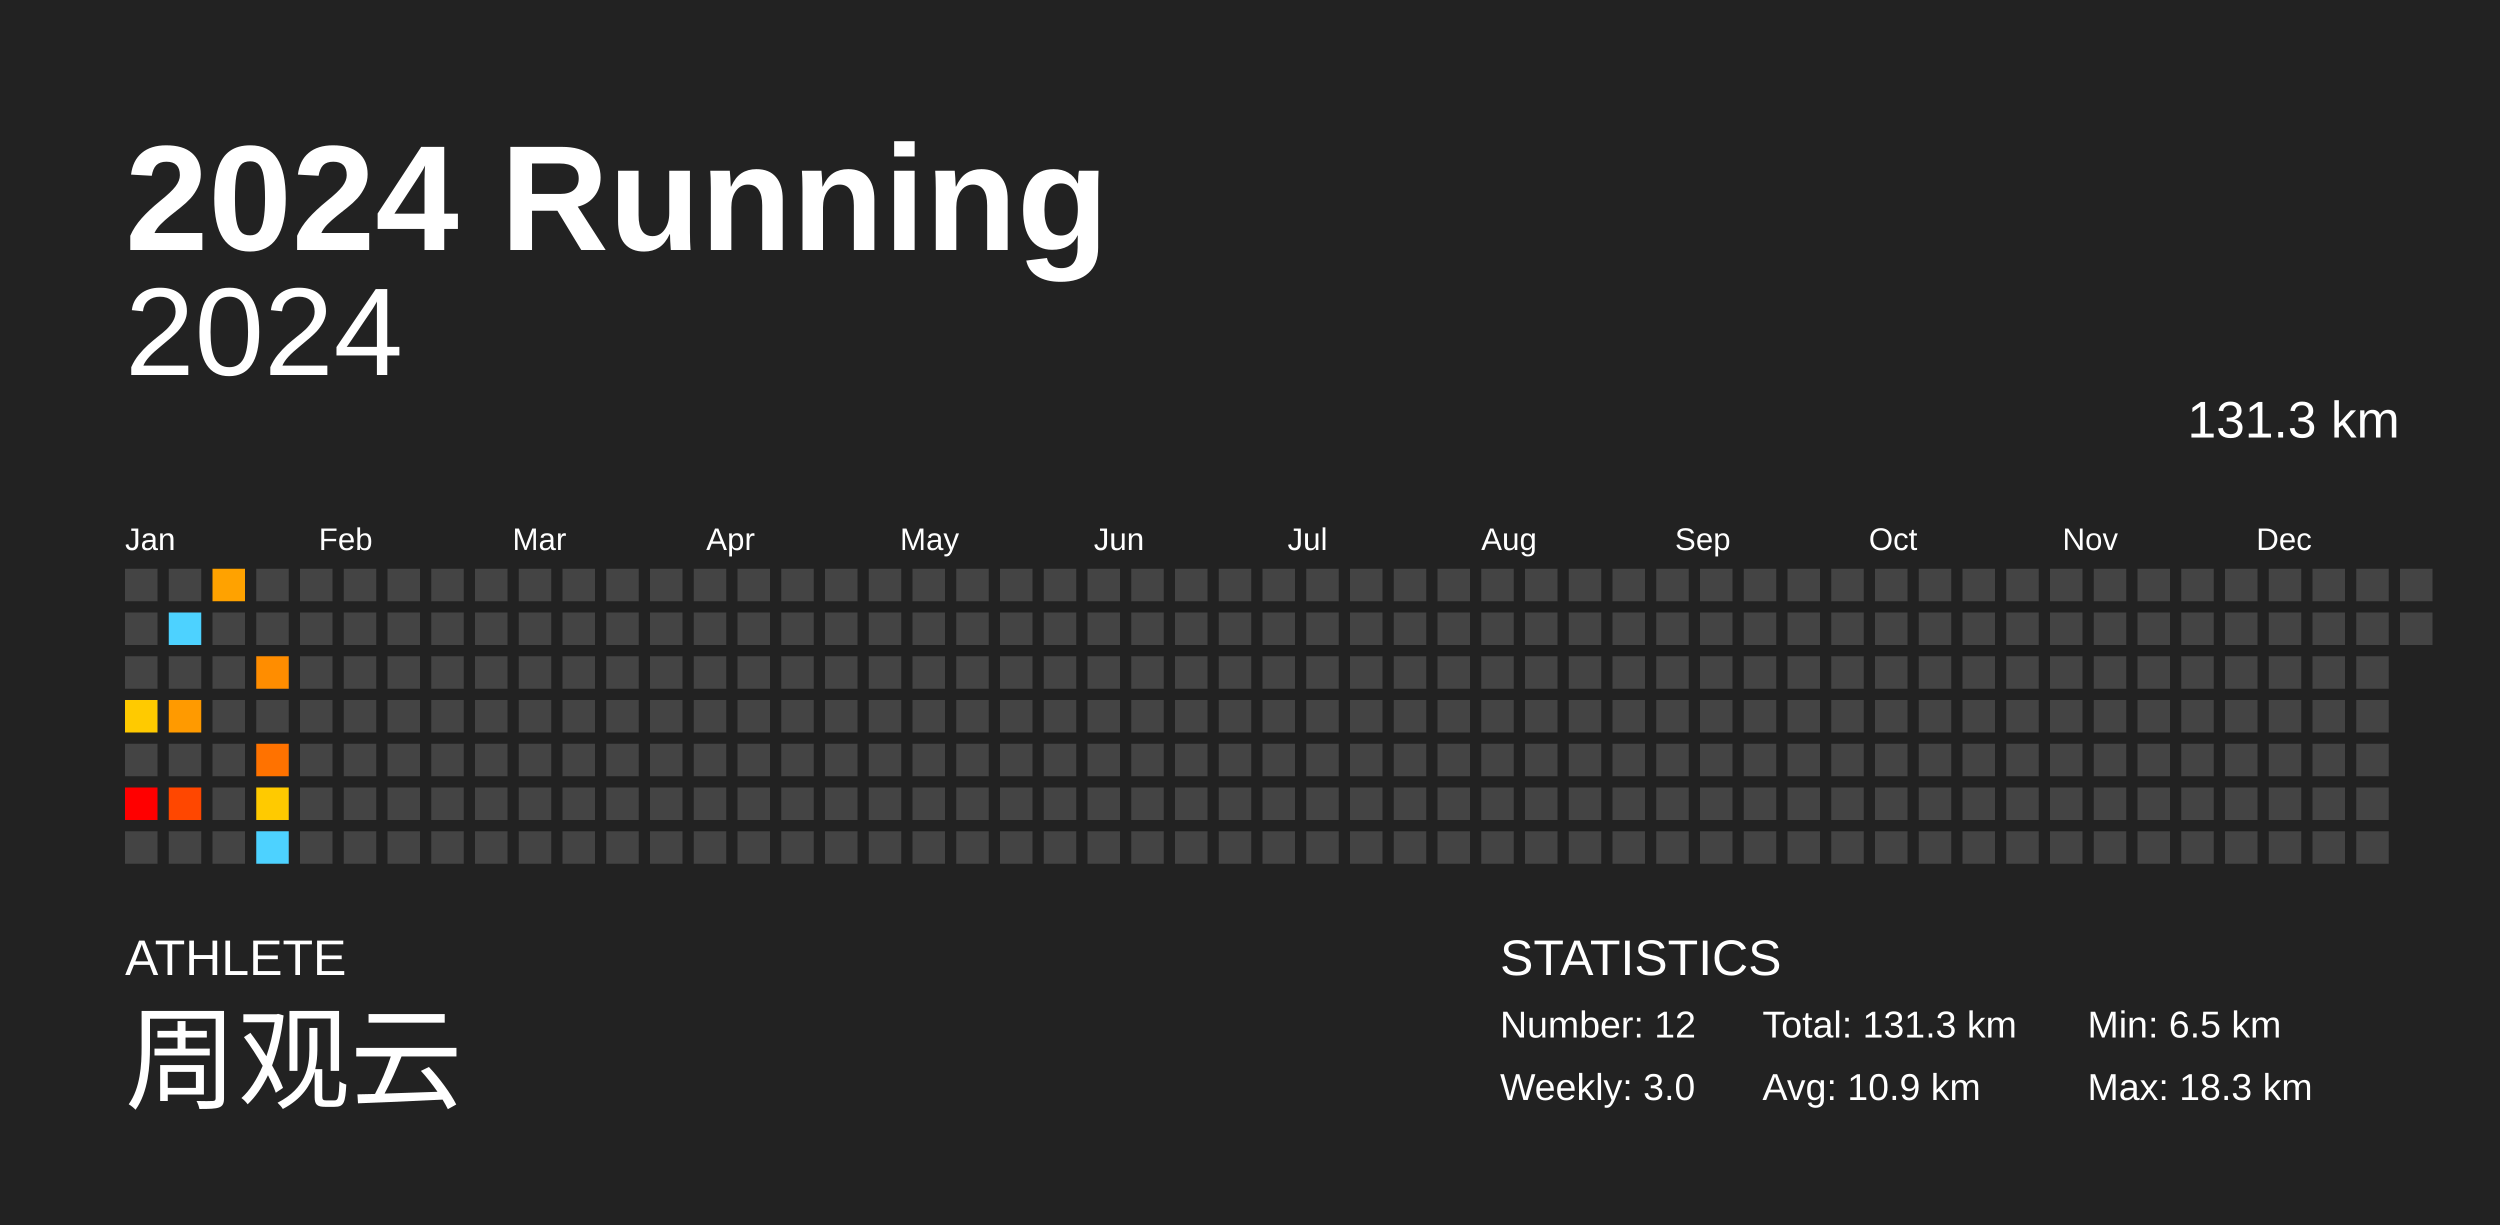
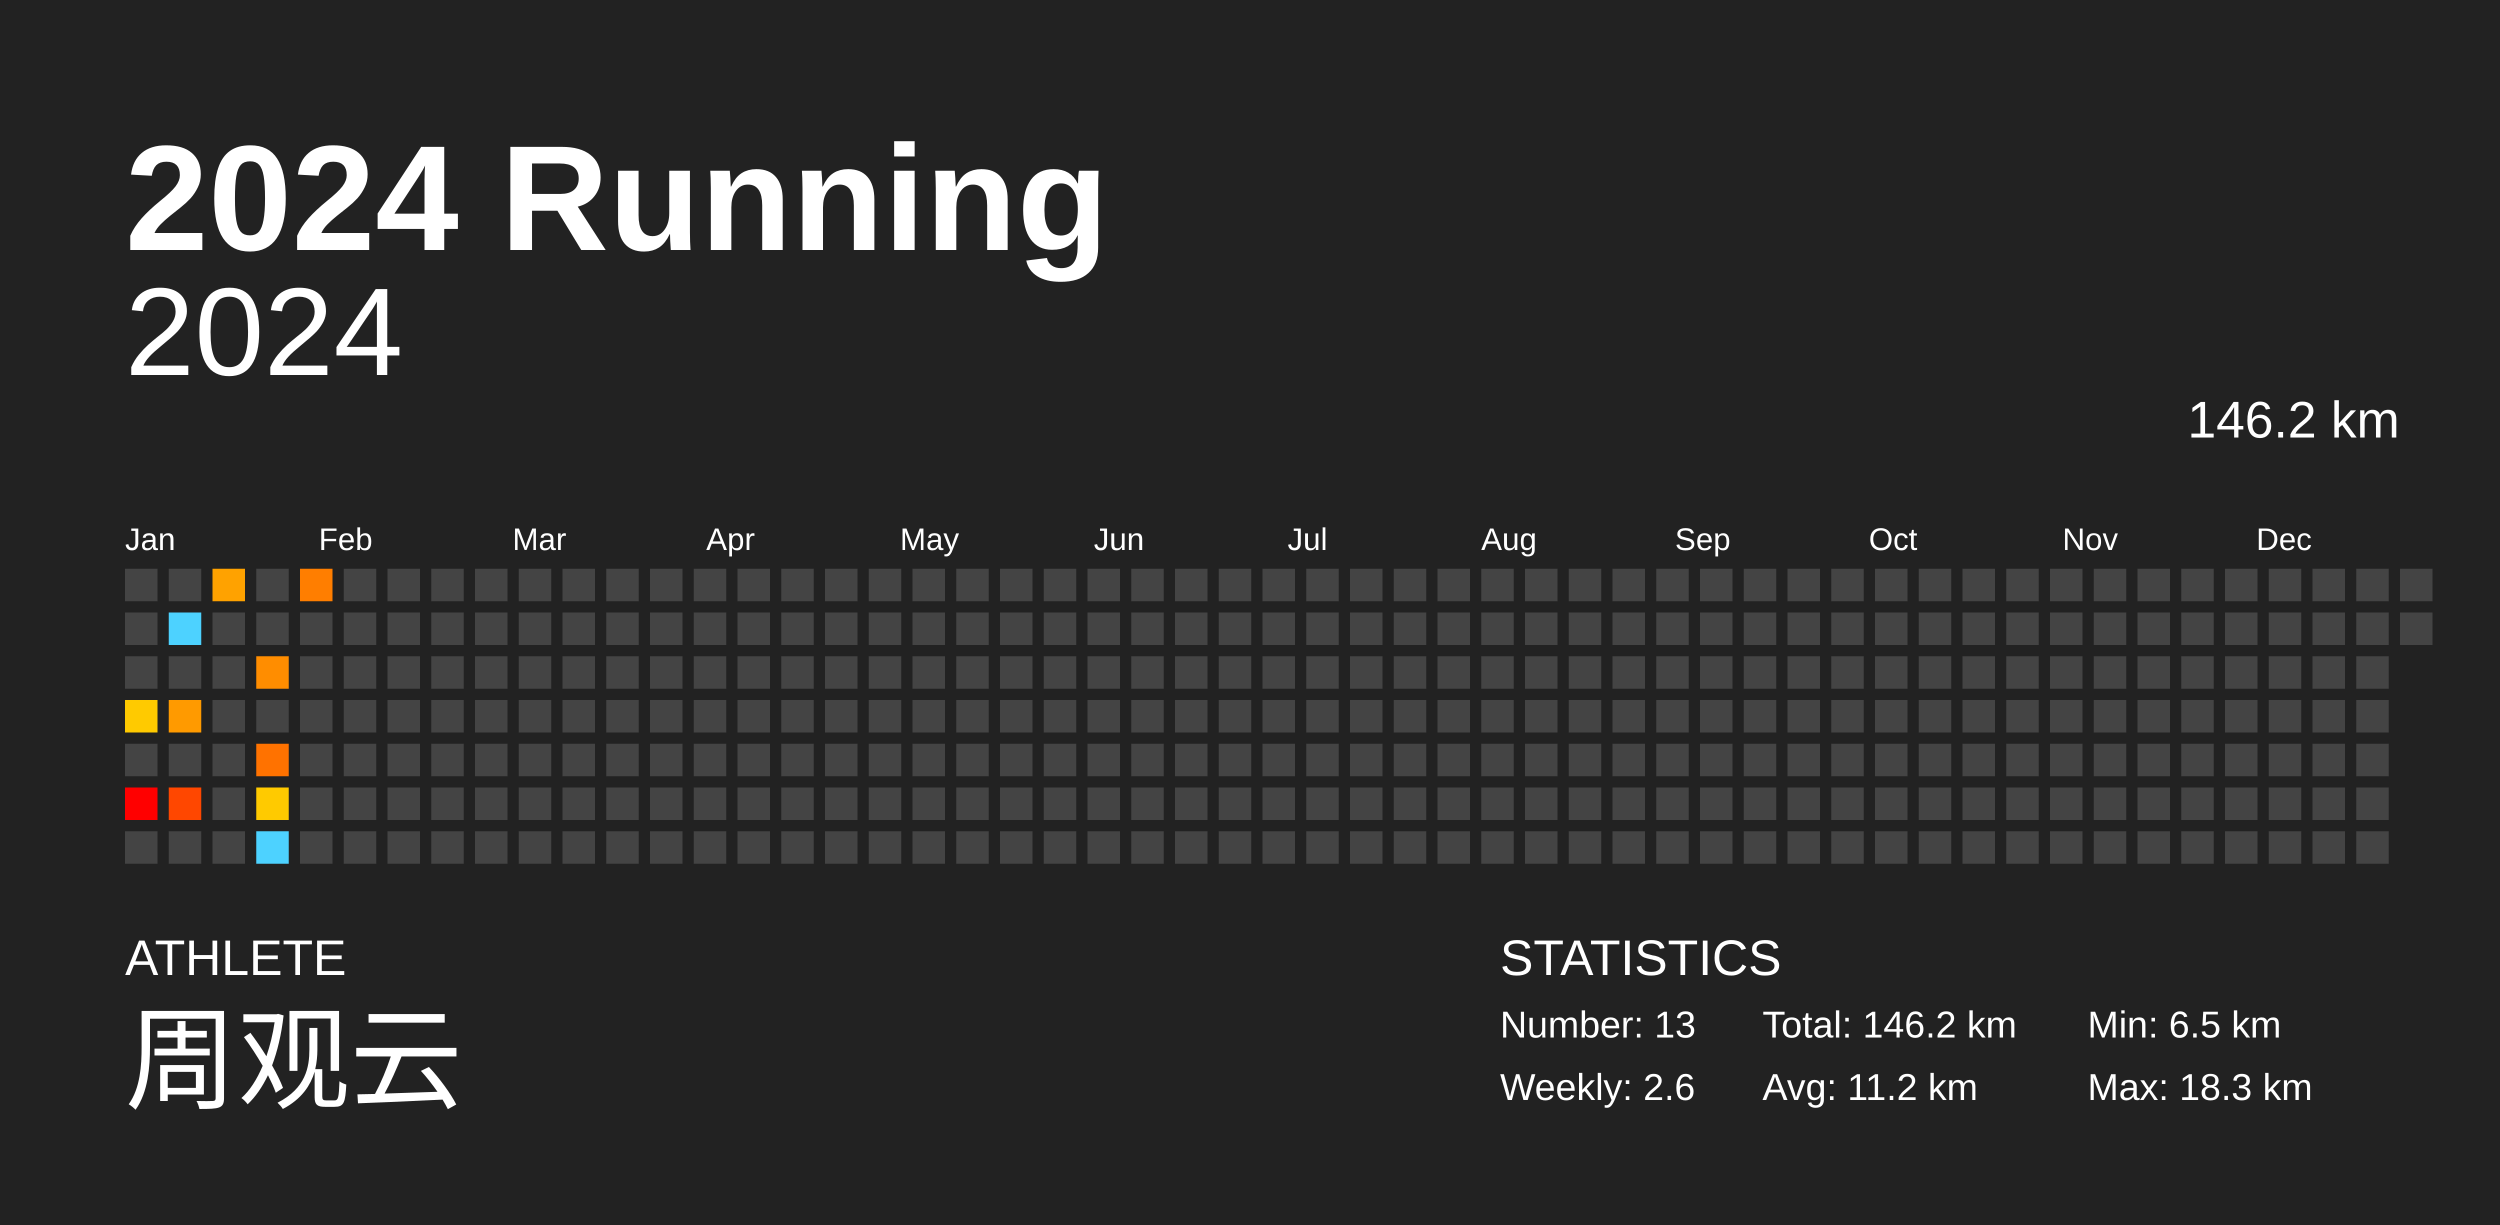
<svg xmlns="http://www.w3.org/2000/svg" baseProfile="full" height="98mm" version="1.1" viewBox="0,0,200,98" width="200mm">
  <defs />
  <rect fill="#222222" height="98" width="200" x="0" y="0" />
  <text fill="#FFFFFF" style="font-size:12px; font-family:Arial; font-weight:bold;" x="10" y="20">2024 Running</text>
  <text fill="#FFFFFF" style="font-size:4px; font-family:Arial" x="10" y="78">ATHLETE</text>
  <text fill="#FFFFFF" style="font-size:9px; font-family:Arial" x="10" y="88">周观云</text>
  <text fill="#FFFFFF" style="font-size:4px; font-family:Arial" x="120" y="78">STATISTICS</text>
-   <text fill="#FFFFFF" style="font-size:3px; font-family:Arial" x="120" y="83">Number: 12</text>
-   <text fill="#FFFFFF" style="font-size:3px; font-family:Arial" x="120" y="88">Weekly: 3.0</text>
-   <text fill="#FFFFFF" style="font-size:3px; font-family:Arial" x="141" y="83">Total: 131.3 km</text>
-   <text fill="#FFFFFF" style="font-size:3px; font-family:Arial" x="141" y="88">Avg: 10.9 km</text>
+   <text fill="#FFFFFF" style="font-size:3px; font-family:Arial" x="120" y="83">Number: 13</text>
+   <text fill="#FFFFFF" style="font-size:3px; font-family:Arial" x="120" y="88">Weekly: 2.6</text>
+   <text fill="#FFFFFF" style="font-size:3px; font-family:Arial" x="141" y="83">Total: 146.2 km</text>
+   <text fill="#FFFFFF" style="font-size:3px; font-family:Arial" x="141" y="88">Avg: 11.2 km</text>
  <text fill="#FFFFFF" style="font-size:3px; font-family:Arial" x="167" y="83">Min: 6.5 km</text>
  <text fill="#FFFFFF" style="font-size:3px; font-family:Arial" x="167" y="88">Max: 18.3 km</text>
  <text alignment-baseline="hanging" fill="#FFFFFF" style="font-size:10.0px; font-family:Arial;" x="10" y="30">2024</text>
-   <text alignment-baseline="hanging" fill="#FFFFFF" style="font-size:4.125px; font-family:Arial;" x="175" y="35">131.3 km</text>
+   <text alignment-baseline="hanging" fill="#FFFFFF" style="font-size:4.125px; font-family:Arial;" x="175" y="35">146.2 km</text>
  <text fill="#FFFFFF" style="font-size:2.5px; font-family:Arial" x="10.0" y="44">Jan</text>
  <text fill="#FFFFFF" style="font-size:2.5px; font-family:Arial" x="25.5" y="44">Feb</text>
  <text fill="#FFFFFF" style="font-size:2.5px; font-family:Arial" x="41.0" y="44">Mar</text>
  <text fill="#FFFFFF" style="font-size:2.5px; font-family:Arial" x="56.5" y="44">Apr</text>
  <text fill="#FFFFFF" style="font-size:2.5px; font-family:Arial" x="72.0" y="44">May</text>
  <text fill="#FFFFFF" style="font-size:2.5px; font-family:Arial" x="87.5" y="44">Jun</text>
  <text fill="#FFFFFF" style="font-size:2.5px; font-family:Arial" x="103.0" y="44">Jul</text>
  <text fill="#FFFFFF" style="font-size:2.5px; font-family:Arial" x="118.5" y="44">Aug</text>
  <text fill="#FFFFFF" style="font-size:2.5px; font-family:Arial" x="134.0" y="44">Sep</text>
  <text fill="#FFFFFF" style="font-size:2.5px; font-family:Arial" x="149.5" y="44">Oct</text>
  <text fill="#FFFFFF" style="font-size:2.5px; font-family:Arial" x="165.0" y="44">Nov</text>
  <text fill="#FFFFFF" style="font-size:2.5px; font-family:Arial" x="180.5" y="44">Dec</text>
  <rect fill="#444444" height="2.6" width="2.6" x="10.0" y="45.5" />
  <rect fill="#444444" height="2.6" width="2.6" x="10.0" y="49.0" />
  <rect fill="#444444" height="2.6" width="2.6" x="10.0" y="52.5" />
  <rect fill="#ffca00" height="2.6" width="2.6" x="10.0" y="56.0" />
  <rect fill="#444444" height="2.6" width="2.6" x="10.0" y="59.5" />
  <rect fill="red" height="2.6" width="2.6" x="10.0" y="63.0" />
  <rect fill="#444444" height="2.6" width="2.6" x="10.0" y="66.5" />
  <rect fill="#444444" height="2.6" width="2.6" x="13.5" y="45.5" />
  <rect fill="#4dd2ff" height="2.6" width="2.6" x="13.5" y="49.0" />
  <rect fill="#444444" height="2.6" width="2.6" x="13.5" y="52.5" />
  <rect fill="#ff9a00" height="2.6" width="2.6" x="13.5" y="56.0" />
  <rect fill="#444444" height="2.6" width="2.6" x="13.5" y="59.5" />
  <rect fill="#ff4700" height="2.6" width="2.6" x="13.5" y="63.0" />
  <rect fill="#444444" height="2.6" width="2.6" x="13.5" y="66.5" />
  <rect fill="#ffa200" height="2.6" width="2.6" x="17.0" y="45.5" />
  <rect fill="#444444" height="2.6" width="2.6" x="17.0" y="49.0" />
  <rect fill="#444444" height="2.6" width="2.6" x="17.0" y="52.5" />
  <rect fill="#444444" height="2.6" width="2.6" x="17.0" y="56.0" />
  <rect fill="#444444" height="2.6" width="2.6" x="17.0" y="59.5" />
  <rect fill="#444444" height="2.6" width="2.6" x="17.0" y="63.0" />
  <rect fill="#444444" height="2.6" width="2.6" x="17.0" y="66.5" />
  <rect fill="#444444" height="2.6" width="2.6" x="20.5" y="45.5" />
  <rect fill="#444444" height="2.6" width="2.6" x="20.5" y="49.0" />
  <rect fill="#ff8d00" height="2.6" width="2.6" x="20.5" y="52.5" />
  <rect fill="#444444" height="2.6" width="2.6" x="20.5" y="56.0" />
  <rect fill="#ff7200" height="2.6" width="2.6" x="20.5" y="59.5" />
  <rect fill="#ffca00" height="2.6" width="2.6" x="20.5" y="63.0" />
  <rect fill="#4dd2ff" height="2.6" width="2.6" x="20.5" y="66.5" />
-   <rect fill="#444444" height="2.6" width="2.6" x="24.0" y="45.5" />
+   <rect fill="#ff7e00" height="2.6" width="2.6" x="24.0" y="45.5" />
  <rect fill="#444444" height="2.6" width="2.6" x="24.0" y="49.0" />
  <rect fill="#444444" height="2.6" width="2.6" x="24.0" y="52.5" />
  <rect fill="#444444" height="2.6" width="2.6" x="24.0" y="56.0" />
  <rect fill="#444444" height="2.6" width="2.6" x="24.0" y="59.5" />
  <rect fill="#444444" height="2.6" width="2.6" x="24.0" y="63.0" />
  <rect fill="#444444" height="2.6" width="2.6" x="24.0" y="66.5" />
  <rect fill="#444444" height="2.6" width="2.6" x="27.5" y="45.5" />
  <rect fill="#444444" height="2.6" width="2.6" x="27.5" y="49.0" />
  <rect fill="#444444" height="2.6" width="2.6" x="27.5" y="52.5" />
  <rect fill="#444444" height="2.6" width="2.6" x="27.5" y="56.0" />
  <rect fill="#444444" height="2.6" width="2.6" x="27.5" y="59.5" />
  <rect fill="#444444" height="2.6" width="2.6" x="27.5" y="63.0" />
  <rect fill="#444444" height="2.6" width="2.6" x="27.5" y="66.5" />
  <rect fill="#444444" height="2.6" width="2.6" x="31.0" y="45.5" />
  <rect fill="#444444" height="2.6" width="2.6" x="31.0" y="49.0" />
  <rect fill="#444444" height="2.6" width="2.6" x="31.0" y="52.5" />
  <rect fill="#444444" height="2.6" width="2.6" x="31.0" y="56.0" />
  <rect fill="#444444" height="2.6" width="2.6" x="31.0" y="59.5" />
  <rect fill="#444444" height="2.6" width="2.6" x="31.0" y="63.0" />
  <rect fill="#444444" height="2.6" width="2.6" x="31.0" y="66.5" />
  <rect fill="#444444" height="2.6" width="2.6" x="34.5" y="45.5" />
  <rect fill="#444444" height="2.6" width="2.6" x="34.5" y="49.0" />
  <rect fill="#444444" height="2.6" width="2.6" x="34.5" y="52.5" />
  <rect fill="#444444" height="2.6" width="2.6" x="34.5" y="56.0" />
  <rect fill="#444444" height="2.6" width="2.6" x="34.5" y="59.5" />
  <rect fill="#444444" height="2.6" width="2.6" x="34.5" y="63.0" />
  <rect fill="#444444" height="2.6" width="2.6" x="34.5" y="66.5" />
  <rect fill="#444444" height="2.6" width="2.6" x="38.0" y="45.5" />
  <rect fill="#444444" height="2.6" width="2.6" x="38.0" y="49.0" />
  <rect fill="#444444" height="2.6" width="2.6" x="38.0" y="52.5" />
  <rect fill="#444444" height="2.6" width="2.6" x="38.0" y="56.0" />
  <rect fill="#444444" height="2.6" width="2.6" x="38.0" y="59.5" />
  <rect fill="#444444" height="2.6" width="2.6" x="38.0" y="63.0" />
  <rect fill="#444444" height="2.6" width="2.6" x="38.0" y="66.5" />
  <rect fill="#444444" height="2.6" width="2.6" x="41.5" y="45.5" />
  <rect fill="#444444" height="2.6" width="2.6" x="41.5" y="49.0" />
  <rect fill="#444444" height="2.6" width="2.6" x="41.5" y="52.5" />
  <rect fill="#444444" height="2.6" width="2.6" x="41.5" y="56.0" />
  <rect fill="#444444" height="2.6" width="2.6" x="41.5" y="59.5" />
  <rect fill="#444444" height="2.6" width="2.6" x="41.5" y="63.0" />
  <rect fill="#444444" height="2.6" width="2.6" x="41.5" y="66.5" />
  <rect fill="#444444" height="2.6" width="2.6" x="45.0" y="45.5" />
  <rect fill="#444444" height="2.6" width="2.6" x="45.0" y="49.0" />
  <rect fill="#444444" height="2.6" width="2.6" x="45.0" y="52.5" />
  <rect fill="#444444" height="2.6" width="2.6" x="45.0" y="56.0" />
  <rect fill="#444444" height="2.6" width="2.6" x="45.0" y="59.5" />
  <rect fill="#444444" height="2.6" width="2.6" x="45.0" y="63.0" />
  <rect fill="#444444" height="2.6" width="2.6" x="45.0" y="66.5" />
  <rect fill="#444444" height="2.6" width="2.6" x="48.5" y="45.5" />
  <rect fill="#444444" height="2.6" width="2.6" x="48.5" y="49.0" />
  <rect fill="#444444" height="2.6" width="2.6" x="48.5" y="52.5" />
  <rect fill="#444444" height="2.6" width="2.6" x="48.5" y="56.0" />
  <rect fill="#444444" height="2.6" width="2.6" x="48.5" y="59.5" />
  <rect fill="#444444" height="2.6" width="2.6" x="48.5" y="63.0" />
  <rect fill="#444444" height="2.6" width="2.6" x="48.5" y="66.5" />
  <rect fill="#444444" height="2.6" width="2.6" x="52.0" y="45.5" />
  <rect fill="#444444" height="2.6" width="2.6" x="52.0" y="49.0" />
  <rect fill="#444444" height="2.6" width="2.6" x="52.0" y="52.5" />
  <rect fill="#444444" height="2.6" width="2.6" x="52.0" y="56.0" />
  <rect fill="#444444" height="2.6" width="2.6" x="52.0" y="59.5" />
  <rect fill="#444444" height="2.6" width="2.6" x="52.0" y="63.0" />
  <rect fill="#444444" height="2.6" width="2.6" x="52.0" y="66.5" />
  <rect fill="#444444" height="2.6" width="2.6" x="55.5" y="45.5" />
  <rect fill="#444444" height="2.6" width="2.6" x="55.5" y="49.0" />
  <rect fill="#444444" height="2.6" width="2.6" x="55.5" y="52.5" />
  <rect fill="#444444" height="2.6" width="2.6" x="55.5" y="56.0" />
  <rect fill="#444444" height="2.6" width="2.6" x="55.5" y="59.5" />
  <rect fill="#444444" height="2.6" width="2.6" x="55.5" y="63.0" />
  <rect fill="#444444" height="2.6" width="2.6" x="55.5" y="66.5" />
  <rect fill="#444444" height="2.6" width="2.6" x="59.0" y="45.5" />
  <rect fill="#444444" height="2.6" width="2.6" x="59.0" y="49.0" />
  <rect fill="#444444" height="2.6" width="2.6" x="59.0" y="52.5" />
  <rect fill="#444444" height="2.6" width="2.6" x="59.0" y="56.0" />
  <rect fill="#444444" height="2.6" width="2.6" x="59.0" y="59.5" />
  <rect fill="#444444" height="2.6" width="2.6" x="59.0" y="63.0" />
  <rect fill="#444444" height="2.6" width="2.6" x="59.0" y="66.5" />
  <rect fill="#444444" height="2.6" width="2.6" x="62.5" y="45.5" />
  <rect fill="#444444" height="2.6" width="2.6" x="62.5" y="49.0" />
  <rect fill="#444444" height="2.6" width="2.6" x="62.5" y="52.5" />
  <rect fill="#444444" height="2.6" width="2.6" x="62.5" y="56.0" />
  <rect fill="#444444" height="2.6" width="2.6" x="62.5" y="59.5" />
  <rect fill="#444444" height="2.6" width="2.6" x="62.5" y="63.0" />
  <rect fill="#444444" height="2.6" width="2.6" x="62.5" y="66.5" />
  <rect fill="#444444" height="2.6" width="2.6" x="66.0" y="45.5" />
  <rect fill="#444444" height="2.6" width="2.6" x="66.0" y="49.0" />
  <rect fill="#444444" height="2.6" width="2.6" x="66.0" y="52.5" />
  <rect fill="#444444" height="2.6" width="2.6" x="66.0" y="56.0" />
  <rect fill="#444444" height="2.6" width="2.6" x="66.0" y="59.5" />
  <rect fill="#444444" height="2.6" width="2.6" x="66.0" y="63.0" />
  <rect fill="#444444" height="2.6" width="2.6" x="66.0" y="66.5" />
  <rect fill="#444444" height="2.6" width="2.6" x="69.5" y="45.5" />
  <rect fill="#444444" height="2.6" width="2.6" x="69.5" y="49.0" />
  <rect fill="#444444" height="2.6" width="2.6" x="69.5" y="52.5" />
  <rect fill="#444444" height="2.6" width="2.6" x="69.5" y="56.0" />
  <rect fill="#444444" height="2.6" width="2.6" x="69.5" y="59.5" />
  <rect fill="#444444" height="2.6" width="2.6" x="69.5" y="63.0" />
  <rect fill="#444444" height="2.6" width="2.6" x="69.5" y="66.5" />
  <rect fill="#444444" height="2.6" width="2.6" x="73.0" y="45.5" />
  <rect fill="#444444" height="2.6" width="2.6" x="73.0" y="49.0" />
  <rect fill="#444444" height="2.6" width="2.6" x="73.0" y="52.5" />
  <rect fill="#444444" height="2.6" width="2.6" x="73.0" y="56.0" />
  <rect fill="#444444" height="2.6" width="2.6" x="73.0" y="59.5" />
  <rect fill="#444444" height="2.6" width="2.6" x="73.0" y="63.0" />
  <rect fill="#444444" height="2.6" width="2.6" x="73.0" y="66.5" />
  <rect fill="#444444" height="2.6" width="2.6" x="76.5" y="45.5" />
  <rect fill="#444444" height="2.6" width="2.6" x="76.5" y="49.0" />
  <rect fill="#444444" height="2.6" width="2.6" x="76.5" y="52.5" />
  <rect fill="#444444" height="2.6" width="2.6" x="76.5" y="56.0" />
  <rect fill="#444444" height="2.6" width="2.6" x="76.5" y="59.5" />
  <rect fill="#444444" height="2.6" width="2.6" x="76.5" y="63.0" />
  <rect fill="#444444" height="2.6" width="2.6" x="76.5" y="66.5" />
  <rect fill="#444444" height="2.6" width="2.6" x="80.0" y="45.5" />
  <rect fill="#444444" height="2.6" width="2.6" x="80.0" y="49.0" />
  <rect fill="#444444" height="2.6" width="2.6" x="80.0" y="52.5" />
  <rect fill="#444444" height="2.6" width="2.6" x="80.0" y="56.0" />
  <rect fill="#444444" height="2.6" width="2.6" x="80.0" y="59.5" />
  <rect fill="#444444" height="2.6" width="2.6" x="80.0" y="63.0" />
  <rect fill="#444444" height="2.6" width="2.6" x="80.0" y="66.5" />
  <rect fill="#444444" height="2.6" width="2.6" x="83.5" y="45.5" />
  <rect fill="#444444" height="2.6" width="2.6" x="83.5" y="49.0" />
  <rect fill="#444444" height="2.6" width="2.6" x="83.5" y="52.5" />
  <rect fill="#444444" height="2.6" width="2.6" x="83.5" y="56.0" />
  <rect fill="#444444" height="2.6" width="2.6" x="83.5" y="59.5" />
  <rect fill="#444444" height="2.6" width="2.6" x="83.5" y="63.0" />
  <rect fill="#444444" height="2.6" width="2.6" x="83.5" y="66.5" />
  <rect fill="#444444" height="2.6" width="2.6" x="87.0" y="45.5" />
  <rect fill="#444444" height="2.6" width="2.6" x="87.0" y="49.0" />
  <rect fill="#444444" height="2.6" width="2.6" x="87.0" y="52.5" />
  <rect fill="#444444" height="2.6" width="2.6" x="87.0" y="56.0" />
  <rect fill="#444444" height="2.6" width="2.6" x="87.0" y="59.5" />
  <rect fill="#444444" height="2.6" width="2.6" x="87.0" y="63.0" />
  <rect fill="#444444" height="2.6" width="2.6" x="87.0" y="66.5" />
  <rect fill="#444444" height="2.6" width="2.6" x="90.5" y="45.5" />
  <rect fill="#444444" height="2.6" width="2.6" x="90.5" y="49.0" />
  <rect fill="#444444" height="2.6" width="2.6" x="90.5" y="52.5" />
  <rect fill="#444444" height="2.6" width="2.6" x="90.5" y="56.0" />
  <rect fill="#444444" height="2.6" width="2.6" x="90.5" y="59.5" />
  <rect fill="#444444" height="2.6" width="2.6" x="90.5" y="63.0" />
  <rect fill="#444444" height="2.6" width="2.6" x="90.5" y="66.5" />
  <rect fill="#444444" height="2.6" width="2.6" x="94.0" y="45.5" />
  <rect fill="#444444" height="2.6" width="2.6" x="94.0" y="49.0" />
  <rect fill="#444444" height="2.6" width="2.6" x="94.0" y="52.5" />
  <rect fill="#444444" height="2.6" width="2.6" x="94.0" y="56.0" />
  <rect fill="#444444" height="2.6" width="2.6" x="94.0" y="59.5" />
  <rect fill="#444444" height="2.6" width="2.6" x="94.0" y="63.0" />
  <rect fill="#444444" height="2.6" width="2.6" x="94.0" y="66.5" />
  <rect fill="#444444" height="2.6" width="2.6" x="97.5" y="45.5" />
  <rect fill="#444444" height="2.6" width="2.6" x="97.5" y="49.0" />
  <rect fill="#444444" height="2.6" width="2.6" x="97.5" y="52.5" />
  <rect fill="#444444" height="2.6" width="2.6" x="97.5" y="56.0" />
  <rect fill="#444444" height="2.6" width="2.6" x="97.5" y="59.5" />
  <rect fill="#444444" height="2.6" width="2.6" x="97.5" y="63.0" />
  <rect fill="#444444" height="2.6" width="2.6" x="97.5" y="66.5" />
  <rect fill="#444444" height="2.6" width="2.6" x="101.0" y="45.5" />
  <rect fill="#444444" height="2.6" width="2.6" x="101.0" y="49.0" />
  <rect fill="#444444" height="2.6" width="2.6" x="101.0" y="52.5" />
  <rect fill="#444444" height="2.6" width="2.6" x="101.0" y="56.0" />
  <rect fill="#444444" height="2.6" width="2.6" x="101.0" y="59.5" />
  <rect fill="#444444" height="2.6" width="2.6" x="101.0" y="63.0" />
  <rect fill="#444444" height="2.6" width="2.6" x="101.0" y="66.5" />
  <rect fill="#444444" height="2.6" width="2.6" x="104.5" y="45.5" />
  <rect fill="#444444" height="2.6" width="2.6" x="104.5" y="49.0" />
  <rect fill="#444444" height="2.6" width="2.6" x="104.5" y="52.5" />
  <rect fill="#444444" height="2.6" width="2.6" x="104.5" y="56.0" />
  <rect fill="#444444" height="2.6" width="2.6" x="104.5" y="59.5" />
  <rect fill="#444444" height="2.6" width="2.6" x="104.5" y="63.0" />
  <rect fill="#444444" height="2.6" width="2.6" x="104.5" y="66.5" />
  <rect fill="#444444" height="2.6" width="2.6" x="108.0" y="45.5" />
  <rect fill="#444444" height="2.6" width="2.6" x="108.0" y="49.0" />
  <rect fill="#444444" height="2.6" width="2.6" x="108.0" y="52.5" />
  <rect fill="#444444" height="2.6" width="2.6" x="108.0" y="56.0" />
  <rect fill="#444444" height="2.6" width="2.6" x="108.0" y="59.5" />
  <rect fill="#444444" height="2.6" width="2.6" x="108.0" y="63.0" />
  <rect fill="#444444" height="2.6" width="2.6" x="108.0" y="66.5" />
  <rect fill="#444444" height="2.6" width="2.6" x="111.5" y="45.5" />
  <rect fill="#444444" height="2.6" width="2.6" x="111.5" y="49.0" />
  <rect fill="#444444" height="2.6" width="2.6" x="111.5" y="52.5" />
  <rect fill="#444444" height="2.6" width="2.6" x="111.5" y="56.0" />
  <rect fill="#444444" height="2.6" width="2.6" x="111.5" y="59.5" />
  <rect fill="#444444" height="2.6" width="2.6" x="111.5" y="63.0" />
  <rect fill="#444444" height="2.6" width="2.6" x="111.5" y="66.5" />
  <rect fill="#444444" height="2.6" width="2.6" x="115.0" y="45.5" />
  <rect fill="#444444" height="2.6" width="2.6" x="115.0" y="49.0" />
  <rect fill="#444444" height="2.6" width="2.6" x="115.0" y="52.5" />
  <rect fill="#444444" height="2.6" width="2.6" x="115.0" y="56.0" />
  <rect fill="#444444" height="2.6" width="2.6" x="115.0" y="59.5" />
  <rect fill="#444444" height="2.6" width="2.6" x="115.0" y="63.0" />
  <rect fill="#444444" height="2.6" width="2.6" x="115.0" y="66.5" />
  <rect fill="#444444" height="2.6" width="2.6" x="118.5" y="45.5" />
  <rect fill="#444444" height="2.6" width="2.6" x="118.5" y="49.0" />
  <rect fill="#444444" height="2.6" width="2.6" x="118.5" y="52.5" />
  <rect fill="#444444" height="2.6" width="2.6" x="118.5" y="56.0" />
  <rect fill="#444444" height="2.6" width="2.6" x="118.5" y="59.5" />
  <rect fill="#444444" height="2.6" width="2.6" x="118.5" y="63.0" />
  <rect fill="#444444" height="2.6" width="2.6" x="118.5" y="66.5" />
  <rect fill="#444444" height="2.6" width="2.6" x="122.0" y="45.5" />
  <rect fill="#444444" height="2.6" width="2.6" x="122.0" y="49.0" />
  <rect fill="#444444" height="2.6" width="2.6" x="122.0" y="52.5" />
  <rect fill="#444444" height="2.6" width="2.6" x="122.0" y="56.0" />
  <rect fill="#444444" height="2.6" width="2.6" x="122.0" y="59.5" />
  <rect fill="#444444" height="2.6" width="2.6" x="122.0" y="63.0" />
  <rect fill="#444444" height="2.6" width="2.6" x="122.0" y="66.5" />
  <rect fill="#444444" height="2.6" width="2.6" x="125.5" y="45.5" />
  <rect fill="#444444" height="2.6" width="2.6" x="125.5" y="49.0" />
  <rect fill="#444444" height="2.6" width="2.6" x="125.5" y="52.5" />
  <rect fill="#444444" height="2.6" width="2.6" x="125.5" y="56.0" />
  <rect fill="#444444" height="2.6" width="2.6" x="125.5" y="59.5" />
  <rect fill="#444444" height="2.6" width="2.6" x="125.5" y="63.0" />
  <rect fill="#444444" height="2.6" width="2.6" x="125.5" y="66.5" />
  <rect fill="#444444" height="2.6" width="2.6" x="129.0" y="45.5" />
  <rect fill="#444444" height="2.6" width="2.6" x="129.0" y="49.0" />
  <rect fill="#444444" height="2.6" width="2.6" x="129.0" y="52.5" />
  <rect fill="#444444" height="2.6" width="2.6" x="129.0" y="56.0" />
  <rect fill="#444444" height="2.6" width="2.6" x="129.0" y="59.5" />
  <rect fill="#444444" height="2.6" width="2.6" x="129.0" y="63.0" />
  <rect fill="#444444" height="2.6" width="2.6" x="129.0" y="66.5" />
  <rect fill="#444444" height="2.6" width="2.6" x="132.5" y="45.5" />
  <rect fill="#444444" height="2.6" width="2.6" x="132.5" y="49.0" />
  <rect fill="#444444" height="2.6" width="2.6" x="132.5" y="52.5" />
  <rect fill="#444444" height="2.6" width="2.6" x="132.5" y="56.0" />
  <rect fill="#444444" height="2.6" width="2.6" x="132.5" y="59.5" />
  <rect fill="#444444" height="2.6" width="2.6" x="132.5" y="63.0" />
  <rect fill="#444444" height="2.6" width="2.6" x="132.5" y="66.5" />
  <rect fill="#444444" height="2.6" width="2.6" x="136.0" y="45.5" />
  <rect fill="#444444" height="2.6" width="2.6" x="136.0" y="49.0" />
  <rect fill="#444444" height="2.6" width="2.6" x="136.0" y="52.5" />
  <rect fill="#444444" height="2.6" width="2.6" x="136.0" y="56.0" />
  <rect fill="#444444" height="2.6" width="2.6" x="136.0" y="59.5" />
  <rect fill="#444444" height="2.6" width="2.6" x="136.0" y="63.0" />
  <rect fill="#444444" height="2.6" width="2.6" x="136.0" y="66.5" />
  <rect fill="#444444" height="2.6" width="2.6" x="139.5" y="45.5" />
  <rect fill="#444444" height="2.6" width="2.6" x="139.5" y="49.0" />
  <rect fill="#444444" height="2.6" width="2.6" x="139.5" y="52.5" />
  <rect fill="#444444" height="2.6" width="2.6" x="139.5" y="56.0" />
  <rect fill="#444444" height="2.6" width="2.6" x="139.5" y="59.5" />
  <rect fill="#444444" height="2.6" width="2.6" x="139.5" y="63.0" />
  <rect fill="#444444" height="2.6" width="2.6" x="139.5" y="66.5" />
  <rect fill="#444444" height="2.6" width="2.6" x="143.0" y="45.5" />
  <rect fill="#444444" height="2.6" width="2.6" x="143.0" y="49.0" />
  <rect fill="#444444" height="2.6" width="2.6" x="143.0" y="52.5" />
  <rect fill="#444444" height="2.6" width="2.6" x="143.0" y="56.0" />
  <rect fill="#444444" height="2.6" width="2.6" x="143.0" y="59.5" />
  <rect fill="#444444" height="2.6" width="2.6" x="143.0" y="63.0" />
  <rect fill="#444444" height="2.6" width="2.6" x="143.0" y="66.5" />
  <rect fill="#444444" height="2.6" width="2.6" x="146.5" y="45.5" />
  <rect fill="#444444" height="2.6" width="2.6" x="146.5" y="49.0" />
  <rect fill="#444444" height="2.6" width="2.6" x="146.5" y="52.5" />
  <rect fill="#444444" height="2.6" width="2.6" x="146.5" y="56.0" />
  <rect fill="#444444" height="2.6" width="2.6" x="146.5" y="59.5" />
  <rect fill="#444444" height="2.6" width="2.6" x="146.5" y="63.0" />
  <rect fill="#444444" height="2.6" width="2.6" x="146.5" y="66.5" />
  <rect fill="#444444" height="2.6" width="2.6" x="150.0" y="45.5" />
  <rect fill="#444444" height="2.6" width="2.6" x="150.0" y="49.0" />
  <rect fill="#444444" height="2.6" width="2.6" x="150.0" y="52.5" />
  <rect fill="#444444" height="2.6" width="2.6" x="150.0" y="56.0" />
  <rect fill="#444444" height="2.6" width="2.6" x="150.0" y="59.5" />
  <rect fill="#444444" height="2.6" width="2.6" x="150.0" y="63.0" />
  <rect fill="#444444" height="2.6" width="2.6" x="150.0" y="66.5" />
  <rect fill="#444444" height="2.6" width="2.6" x="153.5" y="45.5" />
  <rect fill="#444444" height="2.6" width="2.6" x="153.5" y="49.0" />
  <rect fill="#444444" height="2.6" width="2.6" x="153.5" y="52.5" />
  <rect fill="#444444" height="2.6" width="2.6" x="153.5" y="56.0" />
  <rect fill="#444444" height="2.6" width="2.6" x="153.5" y="59.5" />
  <rect fill="#444444" height="2.6" width="2.6" x="153.5" y="63.0" />
  <rect fill="#444444" height="2.6" width="2.6" x="153.5" y="66.5" />
  <rect fill="#444444" height="2.6" width="2.6" x="157.0" y="45.5" />
  <rect fill="#444444" height="2.6" width="2.6" x="157.0" y="49.0" />
  <rect fill="#444444" height="2.6" width="2.6" x="157.0" y="52.5" />
  <rect fill="#444444" height="2.6" width="2.6" x="157.0" y="56.0" />
  <rect fill="#444444" height="2.6" width="2.6" x="157.0" y="59.5" />
  <rect fill="#444444" height="2.6" width="2.6" x="157.0" y="63.0" />
  <rect fill="#444444" height="2.6" width="2.6" x="157.0" y="66.5" />
  <rect fill="#444444" height="2.6" width="2.6" x="160.5" y="45.5" />
  <rect fill="#444444" height="2.6" width="2.6" x="160.5" y="49.0" />
  <rect fill="#444444" height="2.6" width="2.6" x="160.5" y="52.5" />
  <rect fill="#444444" height="2.6" width="2.6" x="160.5" y="56.0" />
  <rect fill="#444444" height="2.6" width="2.6" x="160.5" y="59.5" />
  <rect fill="#444444" height="2.6" width="2.6" x="160.5" y="63.0" />
  <rect fill="#444444" height="2.6" width="2.6" x="160.5" y="66.5" />
  <rect fill="#444444" height="2.6" width="2.6" x="164.0" y="45.5" />
  <rect fill="#444444" height="2.6" width="2.6" x="164.0" y="49.0" />
  <rect fill="#444444" height="2.6" width="2.6" x="164.0" y="52.5" />
  <rect fill="#444444" height="2.6" width="2.6" x="164.0" y="56.0" />
  <rect fill="#444444" height="2.6" width="2.6" x="164.0" y="59.5" />
  <rect fill="#444444" height="2.6" width="2.6" x="164.0" y="63.0" />
  <rect fill="#444444" height="2.6" width="2.6" x="164.0" y="66.5" />
  <rect fill="#444444" height="2.6" width="2.6" x="167.5" y="45.5" />
  <rect fill="#444444" height="2.6" width="2.6" x="167.5" y="49.0" />
  <rect fill="#444444" height="2.6" width="2.6" x="167.5" y="52.5" />
  <rect fill="#444444" height="2.6" width="2.6" x="167.5" y="56.0" />
  <rect fill="#444444" height="2.6" width="2.6" x="167.5" y="59.5" />
  <rect fill="#444444" height="2.6" width="2.6" x="167.5" y="63.0" />
  <rect fill="#444444" height="2.6" width="2.6" x="167.5" y="66.5" />
  <rect fill="#444444" height="2.6" width="2.6" x="171.0" y="45.5" />
  <rect fill="#444444" height="2.6" width="2.6" x="171.0" y="49.0" />
  <rect fill="#444444" height="2.6" width="2.6" x="171.0" y="52.5" />
  <rect fill="#444444" height="2.6" width="2.6" x="171.0" y="56.0" />
  <rect fill="#444444" height="2.6" width="2.6" x="171.0" y="59.5" />
  <rect fill="#444444" height="2.6" width="2.6" x="171.0" y="63.0" />
  <rect fill="#444444" height="2.6" width="2.6" x="171.0" y="66.5" />
  <rect fill="#444444" height="2.6" width="2.6" x="174.5" y="45.5" />
  <rect fill="#444444" height="2.6" width="2.6" x="174.5" y="49.0" />
  <rect fill="#444444" height="2.6" width="2.6" x="174.5" y="52.5" />
  <rect fill="#444444" height="2.6" width="2.6" x="174.5" y="56.0" />
  <rect fill="#444444" height="2.6" width="2.6" x="174.5" y="59.5" />
  <rect fill="#444444" height="2.6" width="2.6" x="174.5" y="63.0" />
  <rect fill="#444444" height="2.6" width="2.6" x="174.5" y="66.5" />
  <rect fill="#444444" height="2.6" width="2.6" x="178.0" y="45.5" />
  <rect fill="#444444" height="2.6" width="2.6" x="178.0" y="49.0" />
  <rect fill="#444444" height="2.6" width="2.6" x="178.0" y="52.5" />
  <rect fill="#444444" height="2.6" width="2.6" x="178.0" y="56.0" />
  <rect fill="#444444" height="2.6" width="2.6" x="178.0" y="59.5" />
  <rect fill="#444444" height="2.6" width="2.6" x="178.0" y="63.0" />
  <rect fill="#444444" height="2.6" width="2.6" x="178.0" y="66.5" />
  <rect fill="#444444" height="2.6" width="2.6" x="181.5" y="45.5" />
  <rect fill="#444444" height="2.6" width="2.6" x="181.5" y="49.0" />
  <rect fill="#444444" height="2.6" width="2.6" x="181.5" y="52.5" />
  <rect fill="#444444" height="2.6" width="2.6" x="181.5" y="56.0" />
  <rect fill="#444444" height="2.6" width="2.6" x="181.5" y="59.5" />
  <rect fill="#444444" height="2.6" width="2.6" x="181.5" y="63.0" />
  <rect fill="#444444" height="2.6" width="2.6" x="181.5" y="66.5" />
  <rect fill="#444444" height="2.6" width="2.6" x="185.0" y="45.5" />
  <rect fill="#444444" height="2.6" width="2.6" x="185.0" y="49.0" />
  <rect fill="#444444" height="2.6" width="2.6" x="185.0" y="52.5" />
  <rect fill="#444444" height="2.6" width="2.6" x="185.0" y="56.0" />
  <rect fill="#444444" height="2.6" width="2.6" x="185.0" y="59.5" />
  <rect fill="#444444" height="2.6" width="2.6" x="185.0" y="63.0" />
  <rect fill="#444444" height="2.6" width="2.6" x="185.0" y="66.5" />
  <rect fill="#444444" height="2.6" width="2.6" x="188.5" y="45.5" />
  <rect fill="#444444" height="2.6" width="2.6" x="188.5" y="49.0" />
  <rect fill="#444444" height="2.6" width="2.6" x="188.5" y="52.5" />
  <rect fill="#444444" height="2.6" width="2.6" x="188.5" y="56.0" />
  <rect fill="#444444" height="2.6" width="2.6" x="188.5" y="59.5" />
  <rect fill="#444444" height="2.6" width="2.6" x="188.5" y="63.0" />
  <rect fill="#444444" height="2.6" width="2.6" x="188.5" y="66.5" />
  <rect fill="#444444" height="2.6" width="2.6" x="192.0" y="45.5" />
  <rect fill="#444444" height="2.6" width="2.6" x="192.0" y="49.0" />
</svg>
